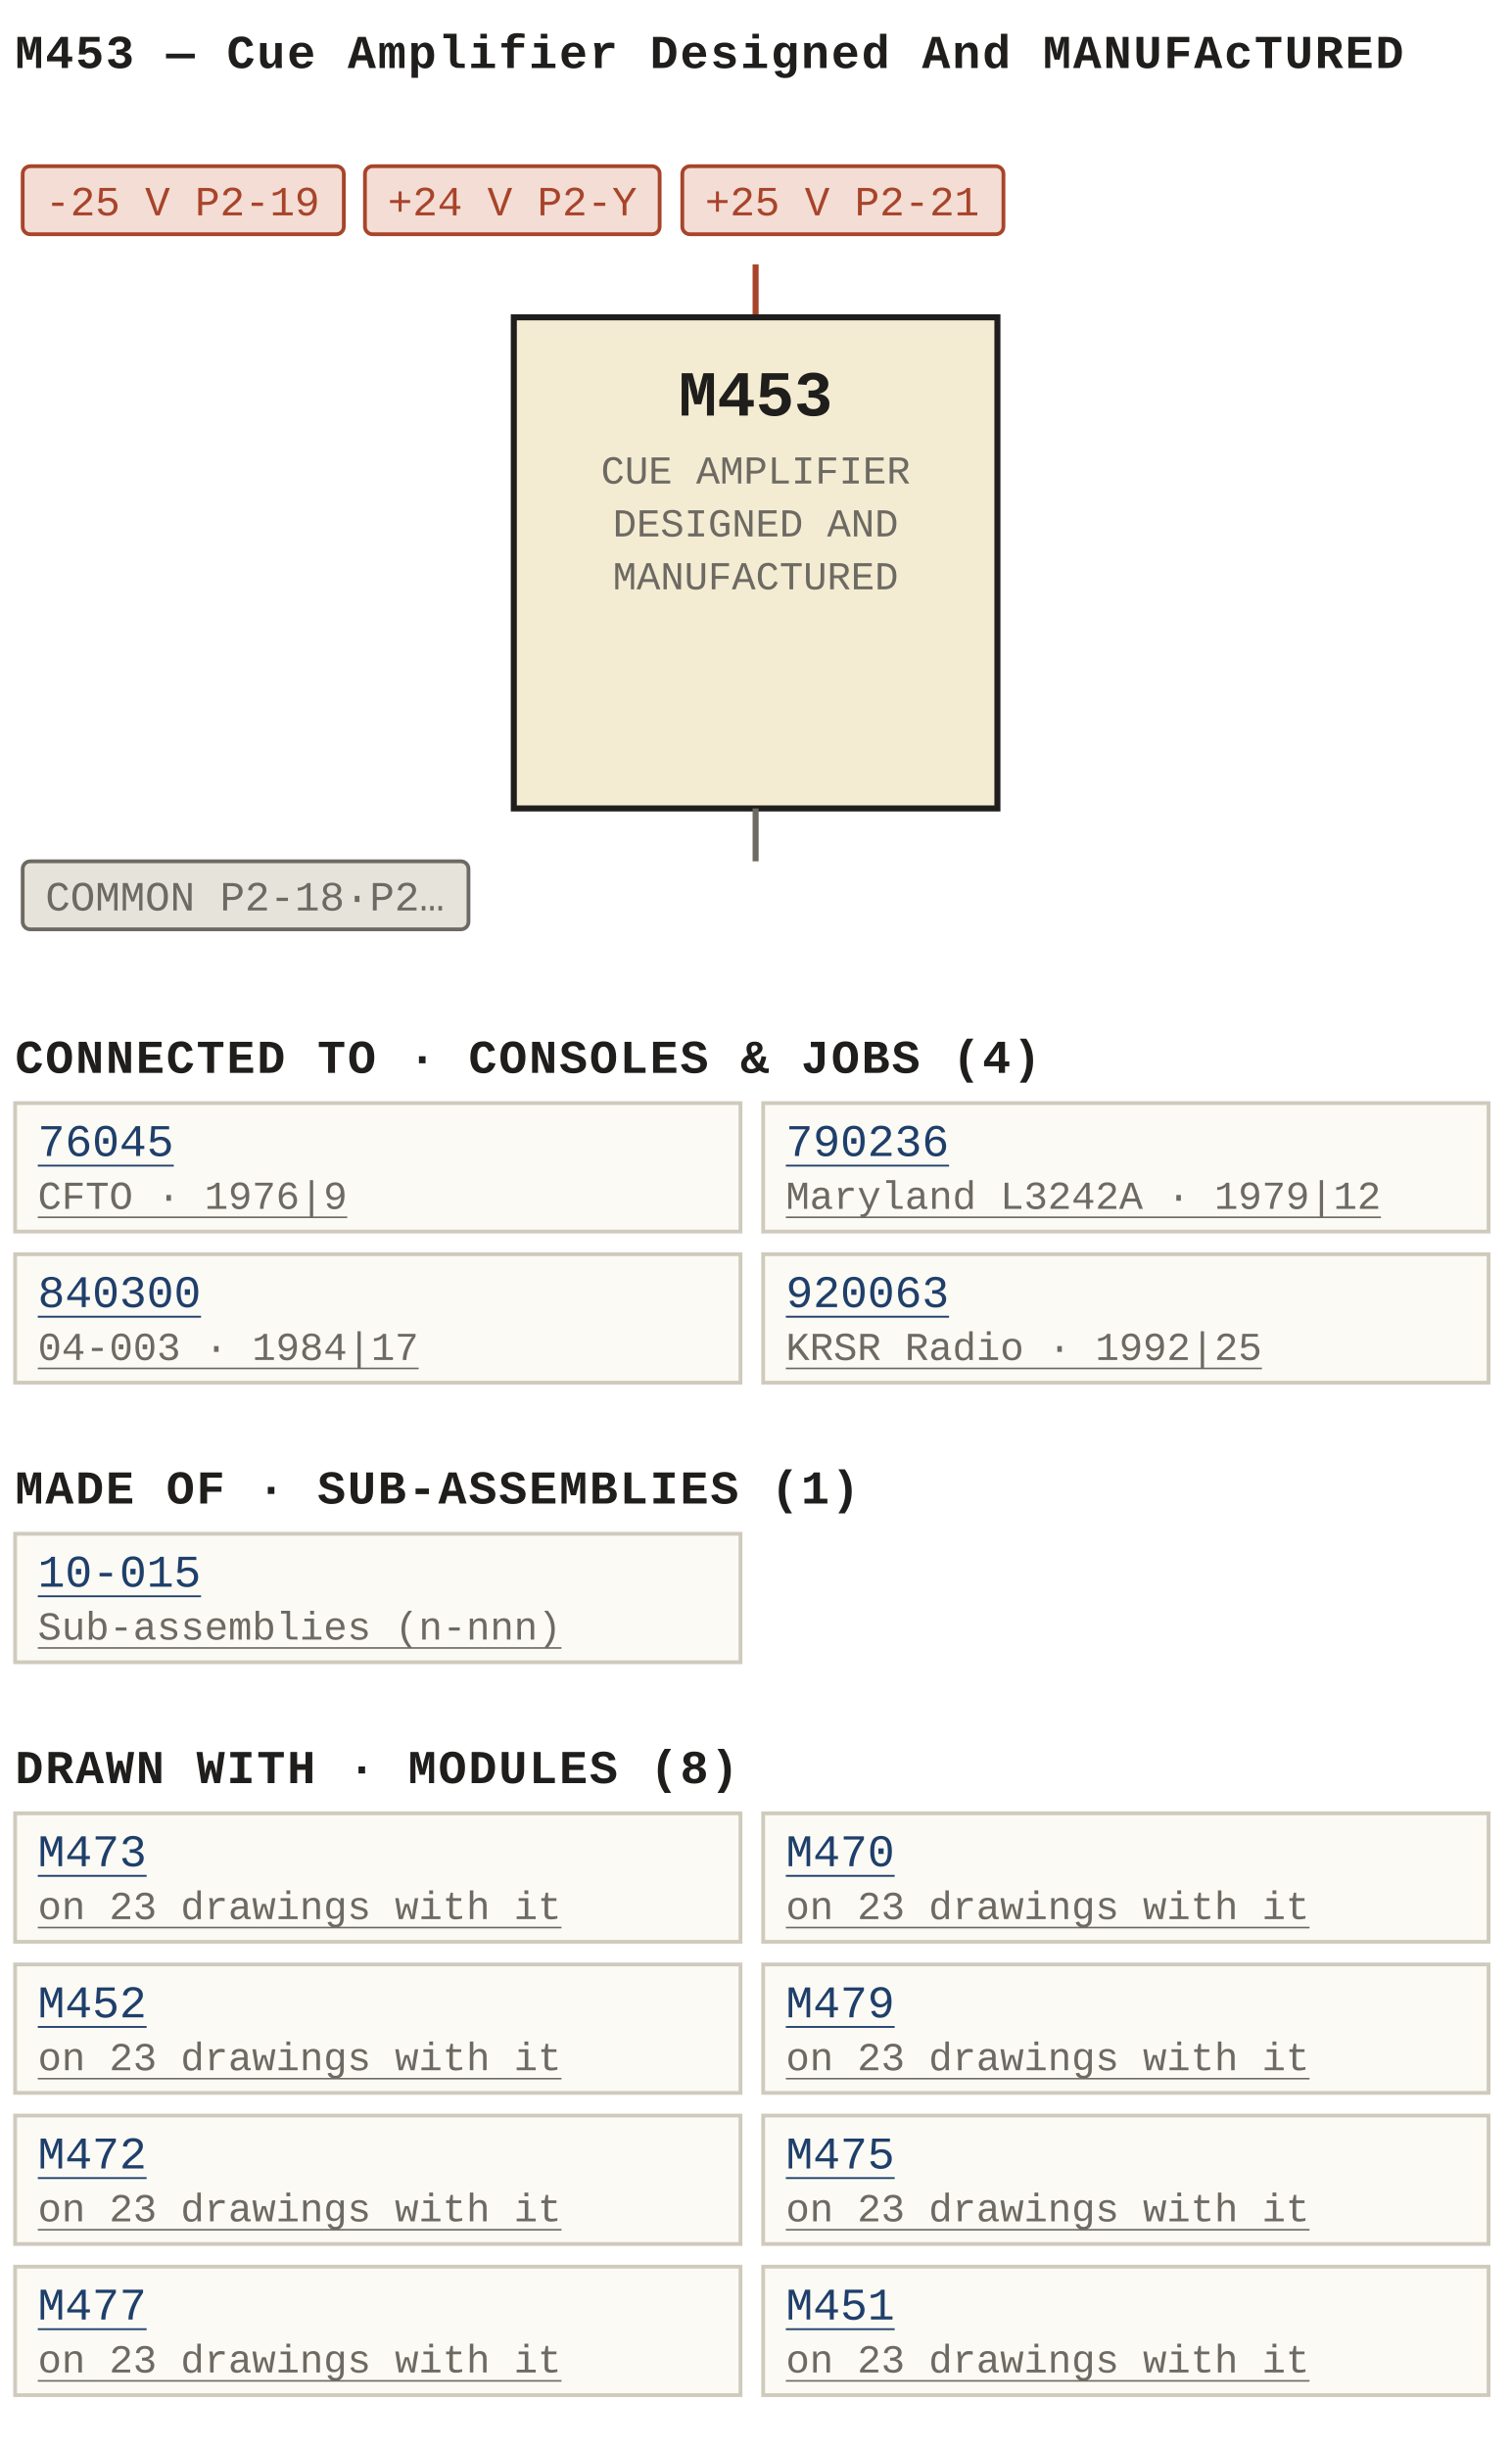
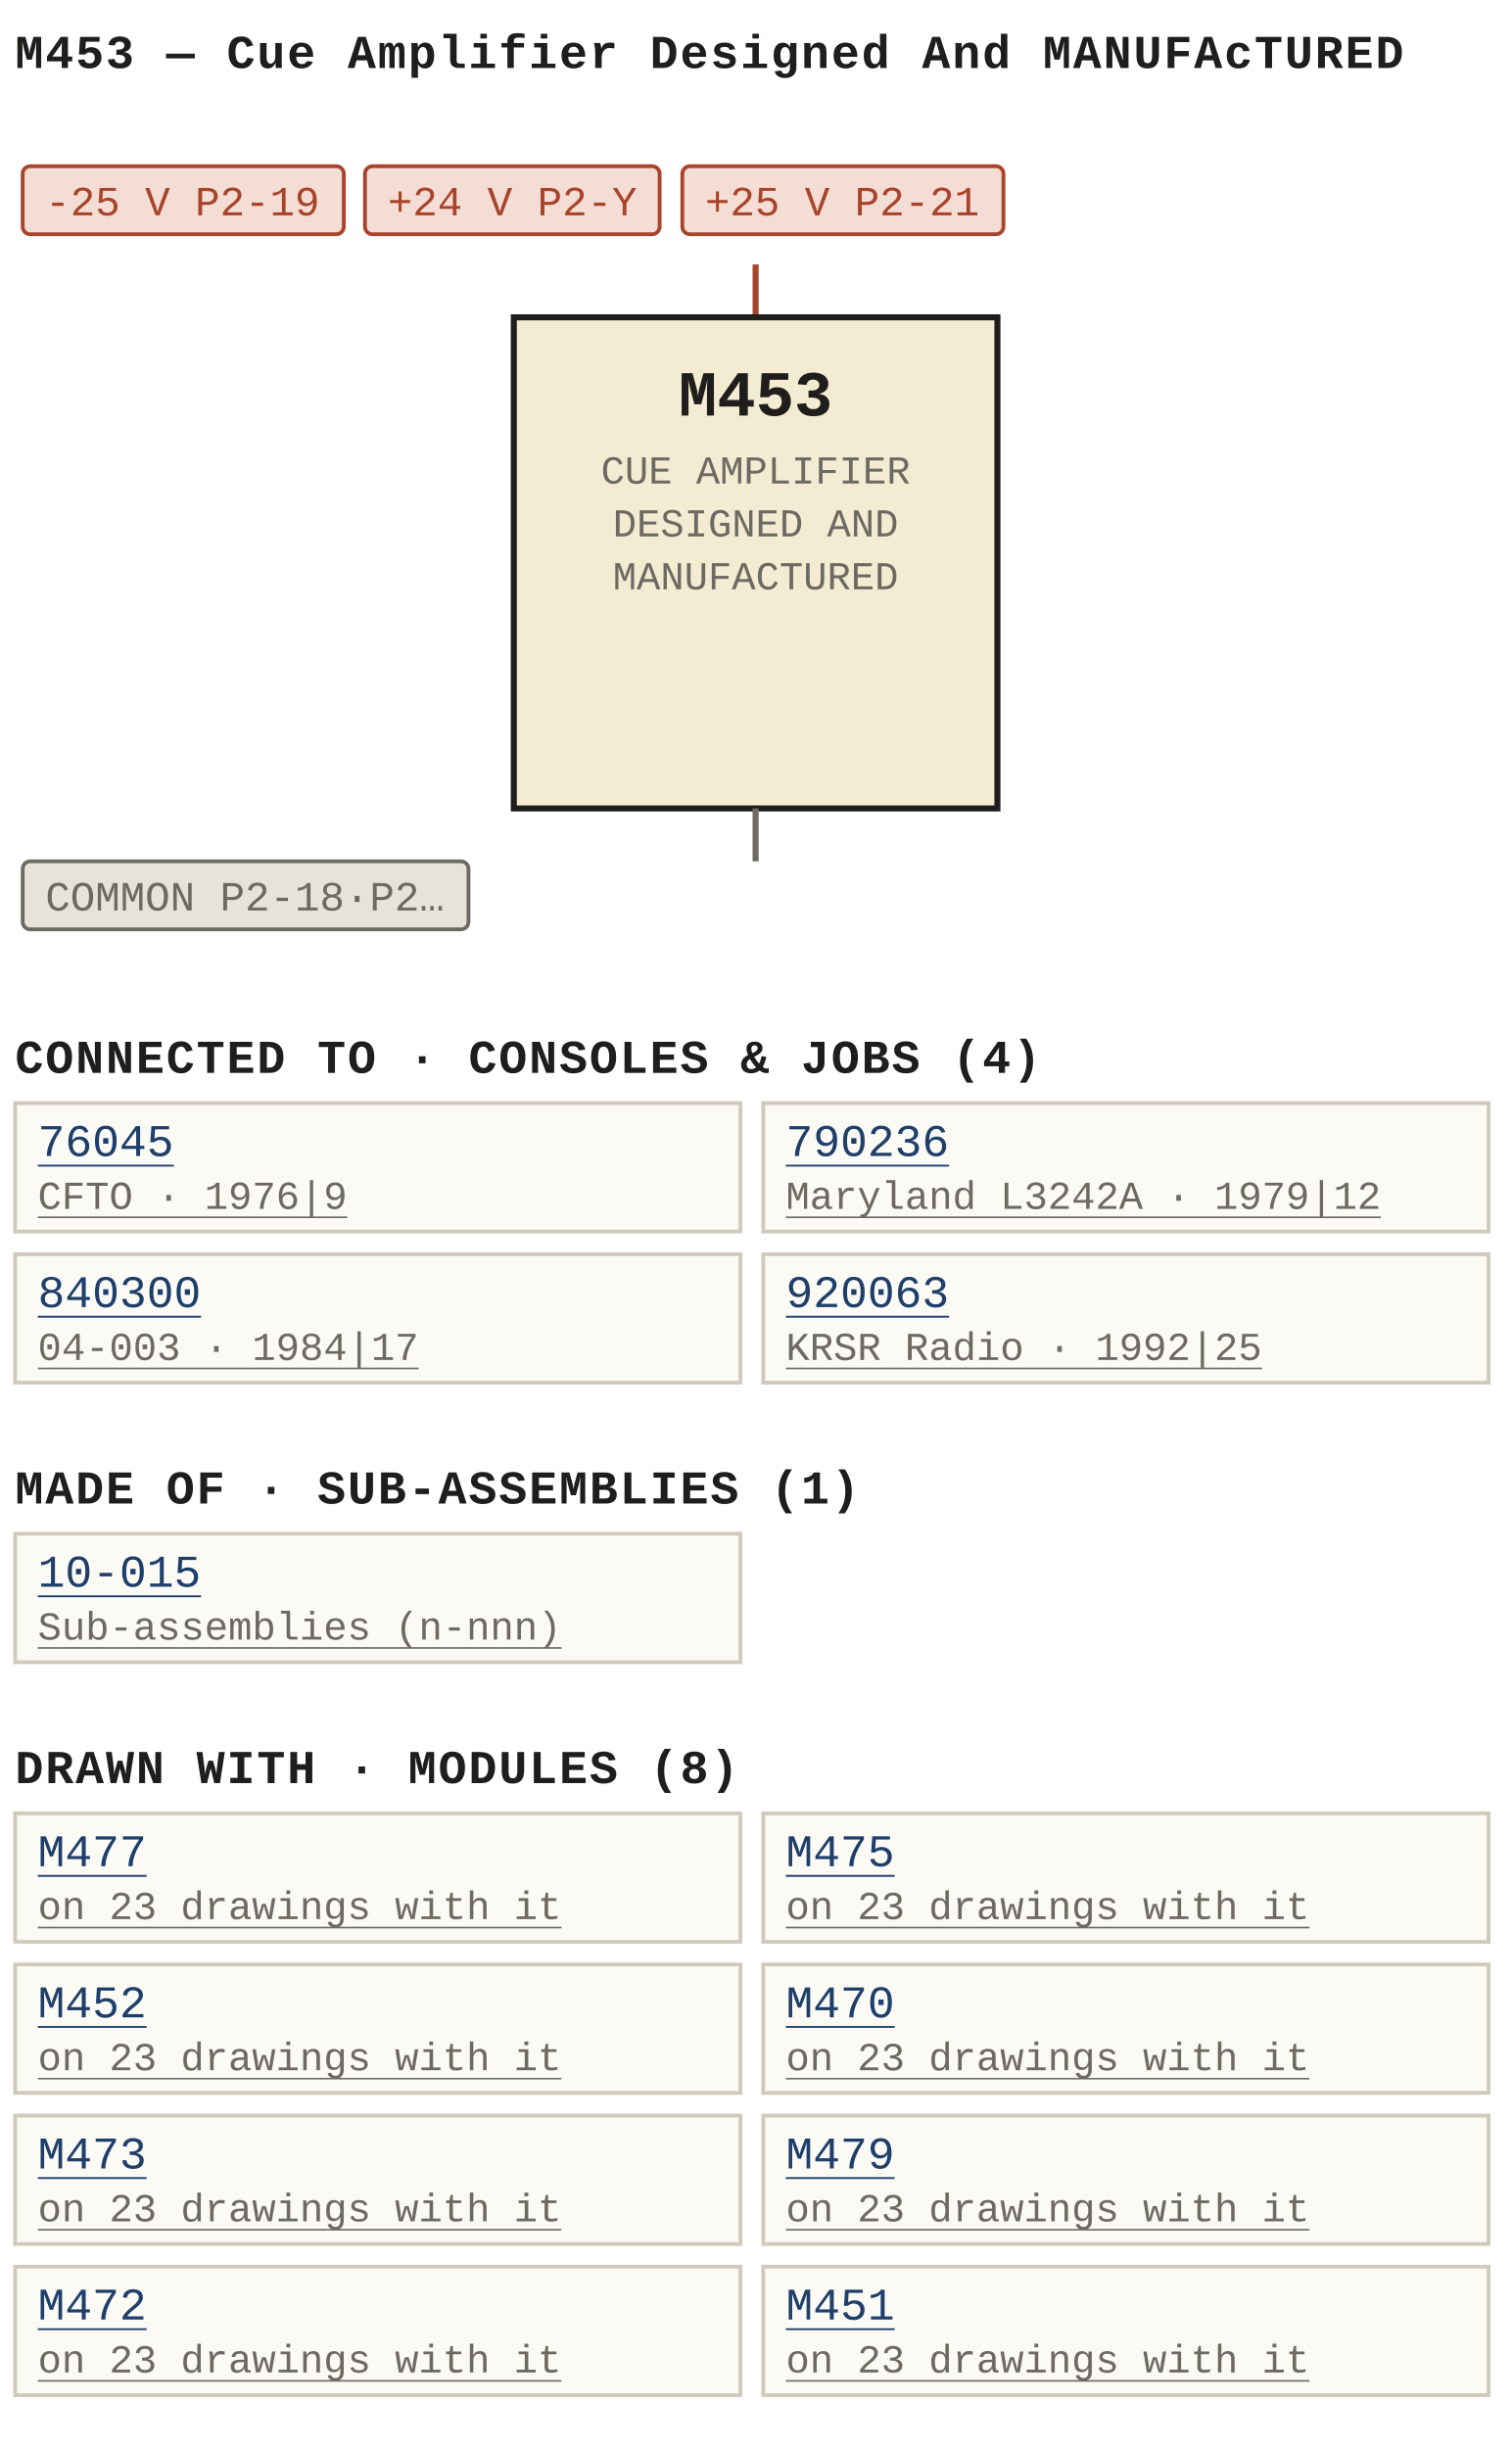
<svg xmlns="http://www.w3.org/2000/svg" class="wp" viewBox="0 0 400 648" width="400" height="648" role="img" aria-label="M453 connections" style="width:100%;max-width:500px;height:auto;background:#fbfaf4">
  <style>.wp text{font-family:"Courier Prime","Courier New",Courier,monospace;fill:#1f1e1c;font-size:12px} .wp .f{fill:#6d6a63;font-size:10.5px} .wp .h{font-size:12.5px;font-weight:700;letter-spacing:.04em} .wp .b{font-size:17px;font-weight:700} .wp a text{fill:#1f3f6b;text-decoration:underline} .wp a:hover rect{fill:#efe9d2}</style>
  <text x="4" y="18" class="h">M453 — Cue Amplifier Designed And MANUFAcTURED</text>
  <rect x="6" y="44" width="85" height="18" rx="2" fill="#f3ddd5" stroke="#a8442a" />
  <text x="12" y="57" style="font-size:11px;fill:#a8442a">-25 V P2-19</text>
  <rect x="96.6" y="44" width="78" height="18" rx="2" fill="#f3ddd5" stroke="#a8442a" />
  <text x="102.6" y="57" style="font-size:11px;fill:#a8442a">+24 V P2-Y</text>
  <rect x="180.6" y="44" width="85" height="18" rx="2" fill="#f3ddd5" stroke="#a8442a" />
  <text x="186.6" y="57" style="font-size:11px;fill:#a8442a">+25 V P2-21</text>
  <line x1="200.0" y1="70" x2="200.0" y2="84" stroke="#a8442a" stroke-width="1.6" />
  <rect x="136" y="84" width="128" height="130" fill="#f4ecd2" stroke="#1f1e1c" stroke-width="1.6" />
  <text x="200.0" y="110" class="b" text-anchor="middle">M453</text>
  <text x="200.0" y="128" class="f" text-anchor="middle">CUE AMPLIFIER</text>
  <text x="200.0" y="142" class="f" text-anchor="middle">DESIGNED AND</text>
  <text x="200.0" y="156" class="f" text-anchor="middle">MANUFACTURED</text>
  <line x1="200.0" y1="214" x2="200.0" y2="228" stroke="#6d6a63" stroke-width="1.6" />
  <rect x="6" y="228" width="118" height="18" rx="2" fill="#e6e3da" stroke="#6d6a63" />
  <text x="12" y="241" style="font-size:11px;fill:#6d6a63">COMMON P2-18·P2…</text>
  <text x="4" y="284" class="h">CONNECTED TO · CONSOLES &amp; JOBS (4)</text>
  <a href="../../PAGES/Job-76045.html">
    <rect x="4" y="292" width="192" height="34" fill="#fbfaf4" stroke="#cfcabc" />
    <text x="10" y="306">76045</text>
    <text x="10" y="320" class="f">CFTO · 1976|9</text>
  </a>
  <a href="../../PAGES/Job-790236.html">
    <rect x="202" y="292" width="192" height="34" fill="#fbfaf4" stroke="#cfcabc" />
    <text x="208" y="306">790236</text>
    <text x="208" y="320" class="f">Maryland L3242A · 1979|12</text>
  </a>
  <a href="../../PAGES/Job-840300.html">
    <rect x="4" y="332" width="192" height="34" fill="#fbfaf4" stroke="#cfcabc" />
    <text x="10" y="346">840300</text>
    <text x="10" y="360" class="f">04-003 · 1984|17</text>
  </a>
  <a href="../../PAGES/Job-920063.html">
    <rect x="202" y="332" width="192" height="34" fill="#fbfaf4" stroke="#cfcabc" />
    <text x="208" y="346">920063</text>
    <text x="208" y="360" class="f">KRSR Radio · 1992|25</text>
  </a>
  <text x="4" y="398" class="h">MADE OF · SUB-ASSEMBLIES (1)</text>
  <a href="../../PAGES/Register-Sub-assemblies-n-nnn.html#10-015">
    <rect x="4" y="406" width="192" height="34" fill="#fbfaf4" stroke="#cfcabc" />
    <text x="10" y="420">10-015</text>
    <text x="10" y="434" class="f">Sub-assemblies (n-nnn)</text>
  </a>
  <text x="4" y="472" class="h">DRAWN WITH · MODULES (8)</text>
-   <a href="../../PAGES/M473.html">
+   <a href="../../PAGES/M477.html">
    <rect x="4" y="480" width="192" height="34" fill="#fbfaf4" stroke="#cfcabc" />
-     <text x="10" y="494">M473</text>
+     <text x="10" y="494">M477</text>
    <text x="10" y="508" class="f">on 23 drawings with it</text>
  </a>
-   <a href="../../PAGES/M470.html">
+   <a href="../../PAGES/M475.html">
    <rect x="202" y="480" width="192" height="34" fill="#fbfaf4" stroke="#cfcabc" />
-     <text x="208" y="494">M470</text>
+     <text x="208" y="494">M475</text>
    <text x="208" y="508" class="f">on 23 drawings with it</text>
  </a>
  <a href="../../PAGES/M452.html">
    <rect x="4" y="520" width="192" height="34" fill="#fbfaf4" stroke="#cfcabc" />
    <text x="10" y="534">M452</text>
    <text x="10" y="548" class="f">on 23 drawings with it</text>
  </a>
-   <a href="../../PAGES/M479.html">
+   <a href="../../PAGES/M470.html">
    <rect x="202" y="520" width="192" height="34" fill="#fbfaf4" stroke="#cfcabc" />
-     <text x="208" y="534">M479</text>
+     <text x="208" y="534">M470</text>
    <text x="208" y="548" class="f">on 23 drawings with it</text>
  </a>
-   <a href="../../PAGES/M472.html">
+   <a href="../../PAGES/M473.html">
    <rect x="4" y="560" width="192" height="34" fill="#fbfaf4" stroke="#cfcabc" />
-     <text x="10" y="574">M472</text>
+     <text x="10" y="574">M473</text>
    <text x="10" y="588" class="f">on 23 drawings with it</text>
  </a>
-   <a href="../../PAGES/M475.html">
+   <a href="../../PAGES/M479.html">
    <rect x="202" y="560" width="192" height="34" fill="#fbfaf4" stroke="#cfcabc" />
-     <text x="208" y="574">M475</text>
+     <text x="208" y="574">M479</text>
    <text x="208" y="588" class="f">on 23 drawings with it</text>
  </a>
-   <a href="../../PAGES/M477.html">
+   <a href="../../PAGES/M472.html">
    <rect x="4" y="600" width="192" height="34" fill="#fbfaf4" stroke="#cfcabc" />
-     <text x="10" y="614">M477</text>
+     <text x="10" y="614">M472</text>
    <text x="10" y="628" class="f">on 23 drawings with it</text>
  </a>
  <a href="../../PAGES/M451.html">
    <rect x="202" y="600" width="192" height="34" fill="#fbfaf4" stroke="#cfcabc" />
    <text x="208" y="614">M451</text>
    <text x="208" y="628" class="f">on 23 drawings with it</text>
  </a>
</svg>
